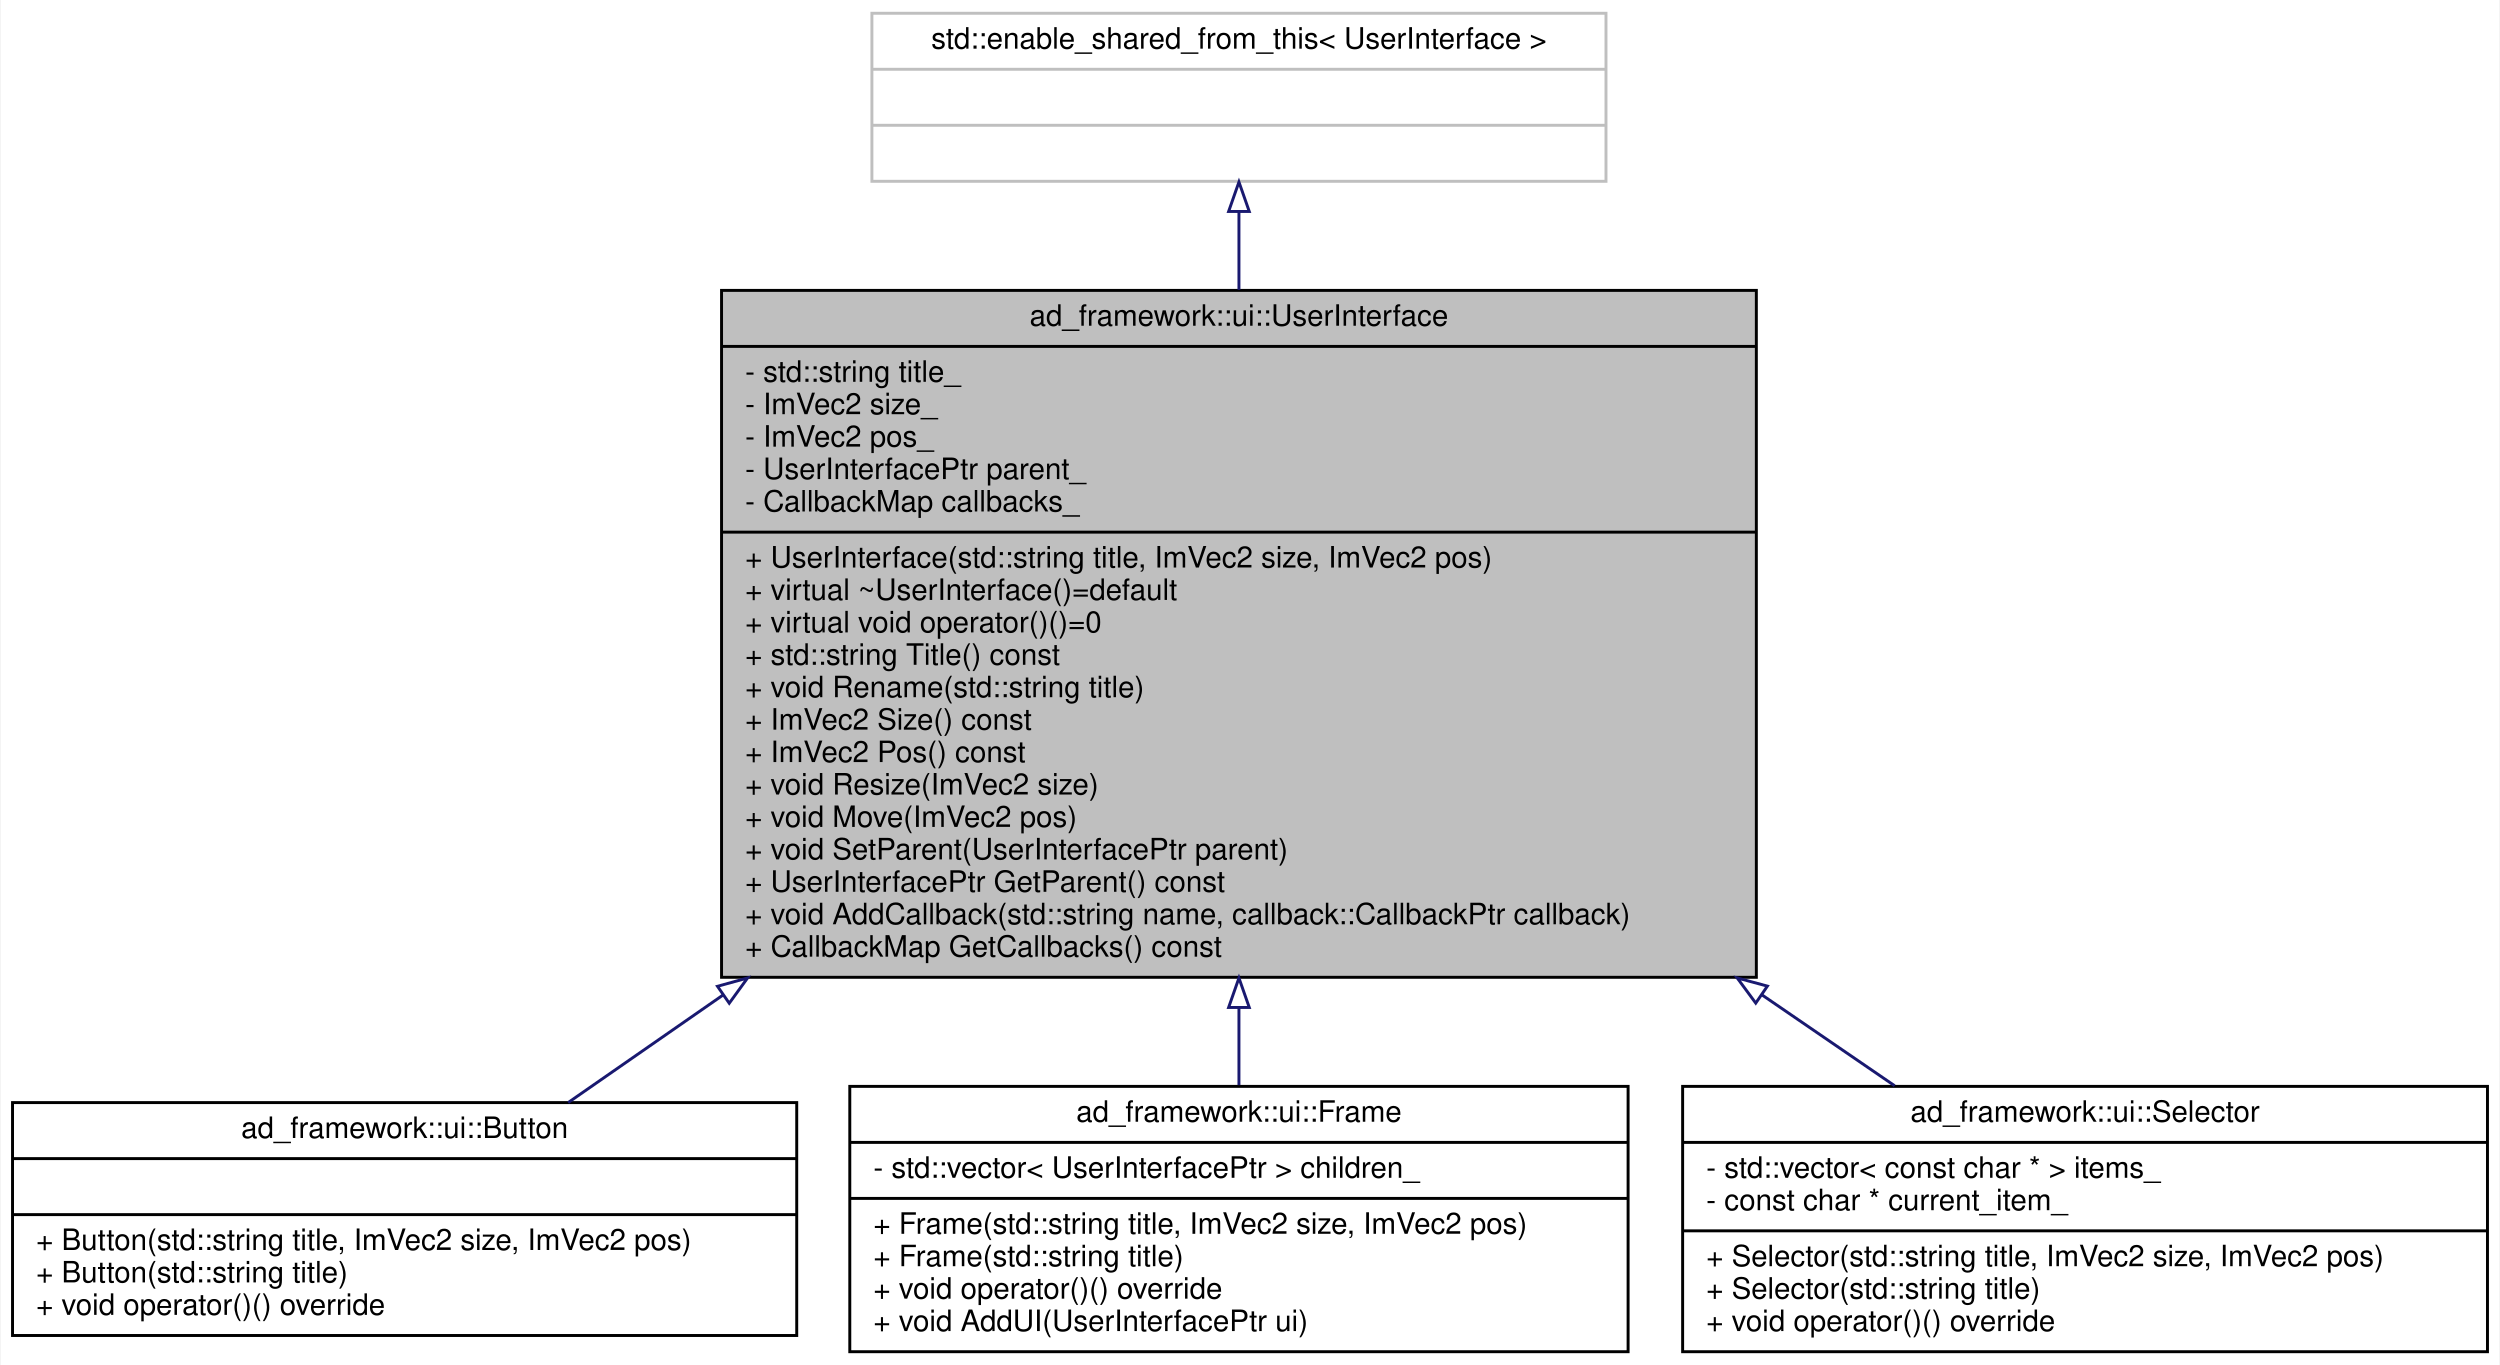
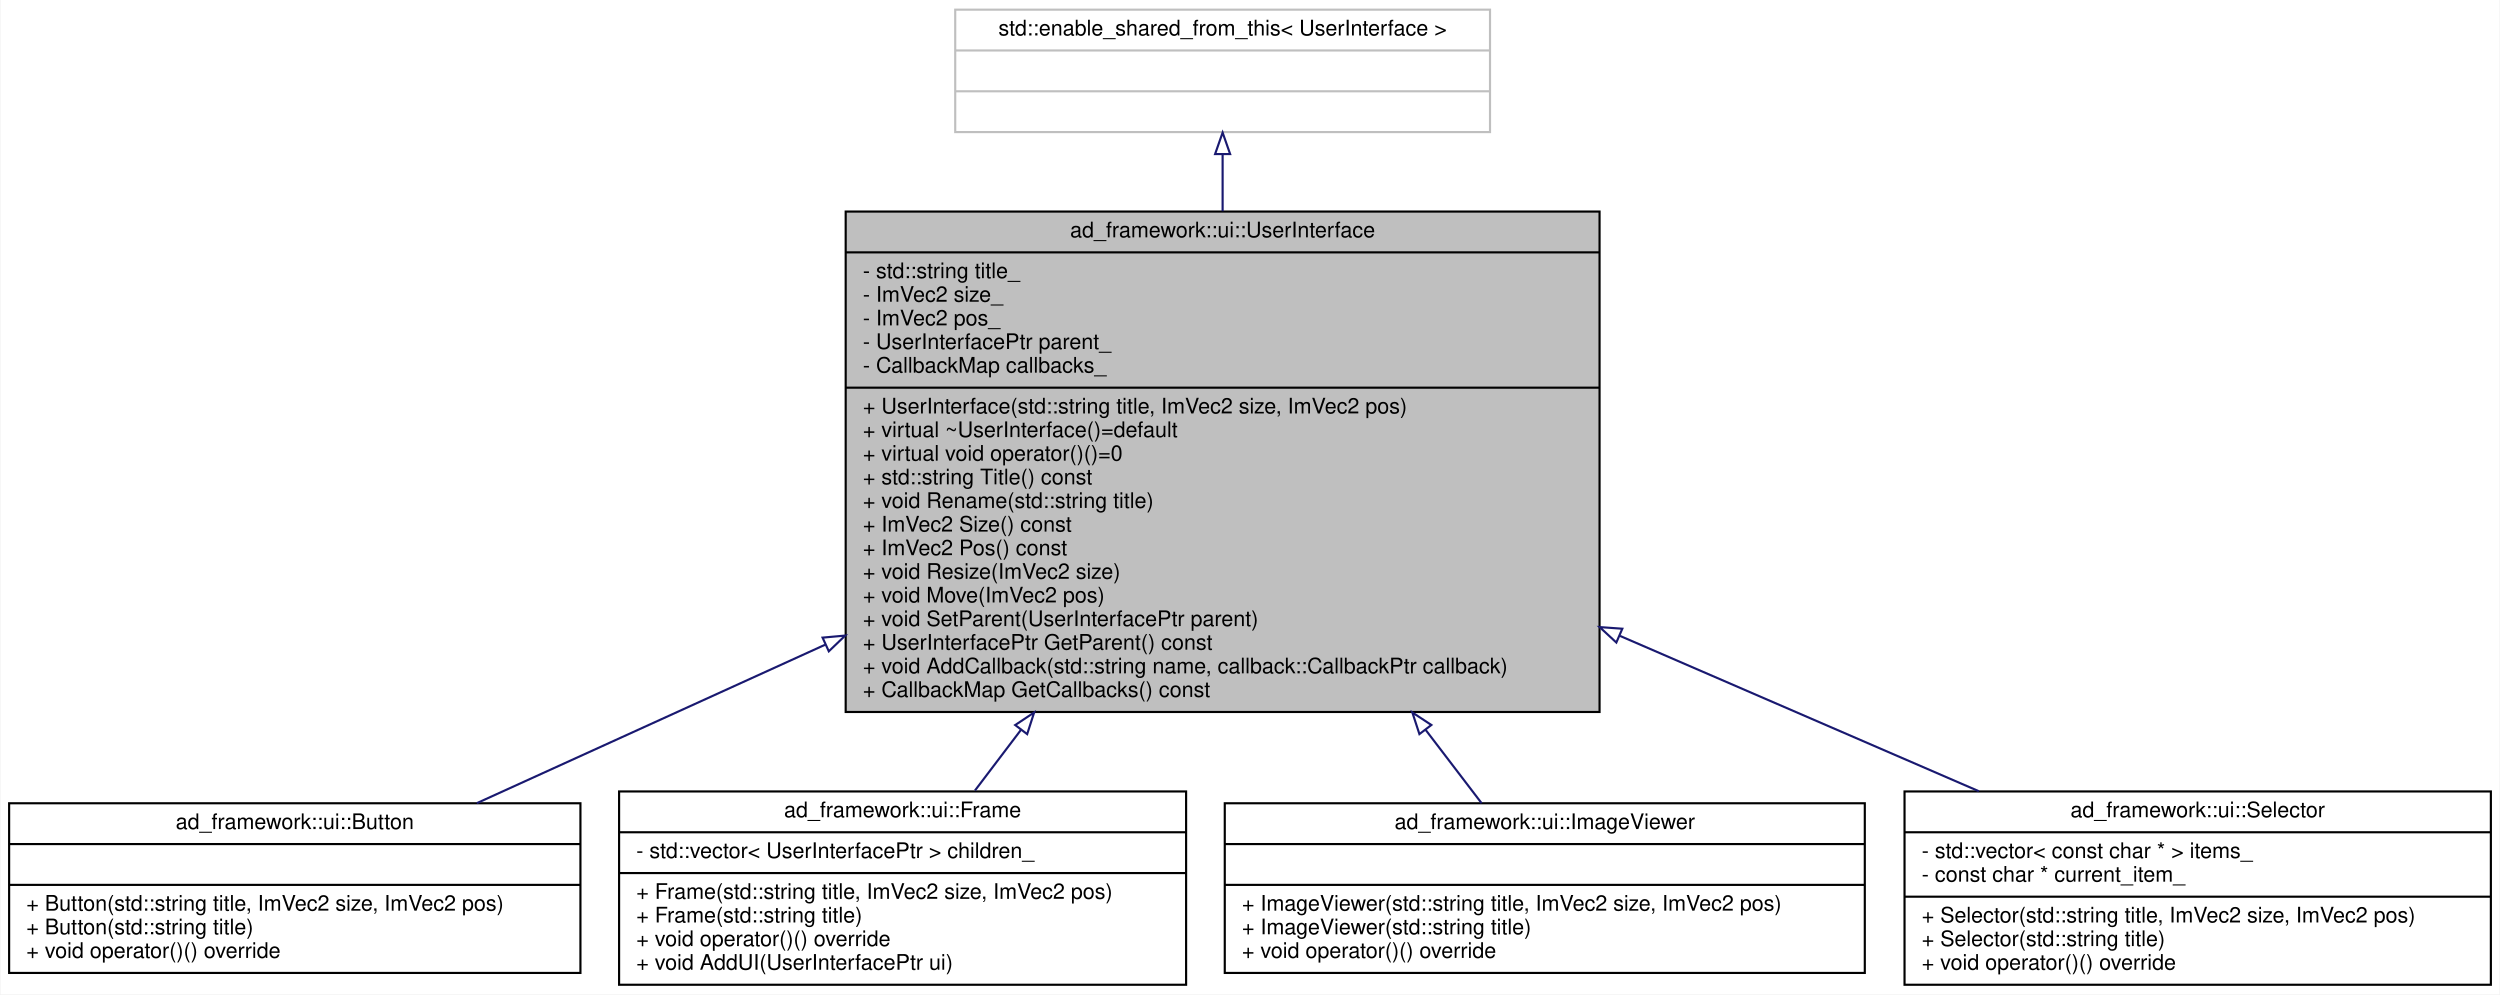
- <svg xmlns="http://www.w3.org/2000/svg" xmlns:xlink="http://www.w3.org/1999/xlink" width="848pt" height="463pt" viewBox="0.00 0.00 847.50 463.00">
+ <svg xmlns="http://www.w3.org/2000/svg" xmlns:xlink="http://www.w3.org/1999/xlink" width="1164pt" height="463pt" viewBox="0.00 0.00 1163.50 463.00">
  <g id="graph0" class="graph" transform="scale(1 1) rotate(0) translate(4 459)">
-     <polygon fill="white" stroke="transparent" points="-4,4 -4,-459 843.5,-459 843.5,4 -4,4" />
+     <polygon fill="white" stroke="transparent" points="-4,4 -4,-459 1159.5,-459 1159.5,4 -4,4" />
    <g id="node1" class="node">
      <g id="a_node1">
        <a xlink:title=" ">
-           <polygon fill="#bfbfbf" stroke="black" points="240.5,-127.5 240.5,-360.5 591.5,-360.5 591.5,-127.5 240.5,-127.5" />
-           <text text-anchor="middle" x="416" y="-348.5" font-family="Helvetica,sans-Serif" font-size="10.00">ad_framework::ui::UserInterface</text>
-           <polyline fill="none" stroke="black" points="240.5,-341.5 591.5,-341.5 " />
-           <text text-anchor="start" x="248.5" y="-329.5" font-family="Helvetica,sans-Serif" font-size="10.00">- std::string title_</text>
-           <text text-anchor="start" x="248.5" y="-318.5" font-family="Helvetica,sans-Serif" font-size="10.00">- ImVec2 size_</text>
-           <text text-anchor="start" x="248.5" y="-307.5" font-family="Helvetica,sans-Serif" font-size="10.00">- ImVec2 pos_</text>
-           <text text-anchor="start" x="248.5" y="-296.5" font-family="Helvetica,sans-Serif" font-size="10.00">- UserInterfacePtr parent_</text>
-           <text text-anchor="start" x="248.5" y="-285.5" font-family="Helvetica,sans-Serif" font-size="10.00">- CallbackMap callbacks_</text>
-           <polyline fill="none" stroke="black" points="240.5,-278.5 591.5,-278.5 " />
-           <text text-anchor="start" x="248.5" y="-266.5" font-family="Helvetica,sans-Serif" font-size="10.00">+ UserInterface(std::string title, ImVec2 size, ImVec2 pos)</text>
-           <text text-anchor="start" x="248.5" y="-255.5" font-family="Helvetica,sans-Serif" font-size="10.00">+ virtual ~UserInterface()=default</text>
-           <text text-anchor="start" x="248.5" y="-244.5" font-family="Helvetica,sans-Serif" font-size="10.00">+ virtual void operator()()=0</text>
-           <text text-anchor="start" x="248.5" y="-233.5" font-family="Helvetica,sans-Serif" font-size="10.00">+ std::string Title() const</text>
-           <text text-anchor="start" x="248.5" y="-222.5" font-family="Helvetica,sans-Serif" font-size="10.00">+ void Rename(std::string title)</text>
-           <text text-anchor="start" x="248.5" y="-211.5" font-family="Helvetica,sans-Serif" font-size="10.00">+ ImVec2 Size() const</text>
-           <text text-anchor="start" x="248.5" y="-200.5" font-family="Helvetica,sans-Serif" font-size="10.00">+ ImVec2 Pos() const</text>
-           <text text-anchor="start" x="248.5" y="-189.5" font-family="Helvetica,sans-Serif" font-size="10.00">+ void Resize(ImVec2 size)</text>
-           <text text-anchor="start" x="248.5" y="-178.5" font-family="Helvetica,sans-Serif" font-size="10.00">+ void Move(ImVec2 pos)</text>
-           <text text-anchor="start" x="248.5" y="-167.5" font-family="Helvetica,sans-Serif" font-size="10.00">+ void SetParent(UserInterfacePtr parent)</text>
-           <text text-anchor="start" x="248.5" y="-156.5" font-family="Helvetica,sans-Serif" font-size="10.00">+ UserInterfacePtr GetParent() const</text>
-           <text text-anchor="start" x="248.5" y="-145.5" font-family="Helvetica,sans-Serif" font-size="10.00">+ void AddCallback(std::string name, callback::CallbackPtr callback)</text>
-           <text text-anchor="start" x="248.5" y="-134.5" font-family="Helvetica,sans-Serif" font-size="10.00">+ CallbackMap GetCallbacks() const</text>
+           <polygon fill="#bfbfbf" stroke="black" points="389.5,-127.5 389.5,-360.5 740.5,-360.5 740.5,-127.5 389.5,-127.5" />
+           <text text-anchor="middle" x="565" y="-348.5" font-family="Helvetica,sans-Serif" font-size="10.00">ad_framework::ui::UserInterface</text>
+           <polyline fill="none" stroke="black" points="389.5,-341.5 740.5,-341.5 " />
+           <text text-anchor="start" x="397.5" y="-329.5" font-family="Helvetica,sans-Serif" font-size="10.00">- std::string title_</text>
+           <text text-anchor="start" x="397.5" y="-318.5" font-family="Helvetica,sans-Serif" font-size="10.00">- ImVec2 size_</text>
+           <text text-anchor="start" x="397.5" y="-307.5" font-family="Helvetica,sans-Serif" font-size="10.00">- ImVec2 pos_</text>
+           <text text-anchor="start" x="397.5" y="-296.5" font-family="Helvetica,sans-Serif" font-size="10.00">- UserInterfacePtr parent_</text>
+           <text text-anchor="start" x="397.5" y="-285.5" font-family="Helvetica,sans-Serif" font-size="10.00">- CallbackMap callbacks_</text>
+           <polyline fill="none" stroke="black" points="389.5,-278.5 740.5,-278.5 " />
+           <text text-anchor="start" x="397.5" y="-266.5" font-family="Helvetica,sans-Serif" font-size="10.00">+ UserInterface(std::string title, ImVec2 size, ImVec2 pos)</text>
+           <text text-anchor="start" x="397.5" y="-255.5" font-family="Helvetica,sans-Serif" font-size="10.00">+ virtual ~UserInterface()=default</text>
+           <text text-anchor="start" x="397.5" y="-244.5" font-family="Helvetica,sans-Serif" font-size="10.00">+ virtual void operator()()=0</text>
+           <text text-anchor="start" x="397.5" y="-233.5" font-family="Helvetica,sans-Serif" font-size="10.00">+ std::string Title() const</text>
+           <text text-anchor="start" x="397.5" y="-222.5" font-family="Helvetica,sans-Serif" font-size="10.00">+ void Rename(std::string title)</text>
+           <text text-anchor="start" x="397.5" y="-211.5" font-family="Helvetica,sans-Serif" font-size="10.00">+ ImVec2 Size() const</text>
+           <text text-anchor="start" x="397.5" y="-200.5" font-family="Helvetica,sans-Serif" font-size="10.00">+ ImVec2 Pos() const</text>
+           <text text-anchor="start" x="397.5" y="-189.5" font-family="Helvetica,sans-Serif" font-size="10.00">+ void Resize(ImVec2 size)</text>
+           <text text-anchor="start" x="397.5" y="-178.5" font-family="Helvetica,sans-Serif" font-size="10.00">+ void Move(ImVec2 pos)</text>
+           <text text-anchor="start" x="397.5" y="-167.5" font-family="Helvetica,sans-Serif" font-size="10.00">+ void SetParent(UserInterfacePtr parent)</text>
+           <text text-anchor="start" x="397.5" y="-156.5" font-family="Helvetica,sans-Serif" font-size="10.00">+ UserInterfacePtr GetParent() const</text>
+           <text text-anchor="start" x="397.5" y="-145.5" font-family="Helvetica,sans-Serif" font-size="10.00">+ void AddCallback(std::string name, callback::CallbackPtr callback)</text>
+           <text text-anchor="start" x="397.5" y="-134.5" font-family="Helvetica,sans-Serif" font-size="10.00">+ CallbackMap GetCallbacks() const</text>
        </a>
      </g>
    </g>
    <g id="node3" class="node">
      <g id="a_node3">
        <a xlink:href="classad__framework_1_1ui_1_1Button.html" target="_top" xlink:title=" ">
          <polygon fill="white" stroke="black" points="0,-6 0,-85 266,-85 266,-6 0,-6" />
          <text text-anchor="middle" x="133" y="-73" font-family="Helvetica,sans-Serif" font-size="10.00">ad_framework::ui::Button</text>
          <polyline fill="none" stroke="black" points="0,-66 266,-66 " />
          <text text-anchor="middle" x="133" y="-54" font-family="Helvetica,sans-Serif" font-size="10.00"> </text>
          <polyline fill="none" stroke="black" points="0,-47 266,-47 " />
          <text text-anchor="start" x="8" y="-35" font-family="Helvetica,sans-Serif" font-size="10.00">+ Button(std::string title, ImVec2 size, ImVec2 pos)</text>
          <text text-anchor="start" x="8" y="-24" font-family="Helvetica,sans-Serif" font-size="10.00">+ Button(std::string title)</text>
          <text text-anchor="start" x="8" y="-13" font-family="Helvetica,sans-Serif" font-size="10.00">+ void operator()() override</text>
        </a>
      </g>
    </g>
    <g id="edge2" class="edge">
-       <path fill="none" stroke="midnightblue" d="M240.93,-121.44C222.13,-108.38 204.16,-95.91 188.47,-85.01" />
-       <polygon fill="none" stroke="midnightblue" points="239.12,-124.45 249.33,-127.27 243.11,-118.7 239.12,-124.45" />
+       <path fill="none" stroke="midnightblue" d="M379.89,-158.8C323.43,-133.12 264.09,-106.13 217.74,-85.04" />
+       <polygon fill="none" stroke="midnightblue" points="378.74,-162.12 389.29,-163.08 381.64,-155.75 378.74,-162.12" />
    </g>
    <g id="node4" class="node">
      <g id="a_node4">
        <a xlink:href="classad__framework_1_1ui_1_1Frame.html" target="_top" xlink:title=" ">
          <polygon fill="white" stroke="black" points="284,-0.5 284,-90.5 548,-90.5 548,-0.5 284,-0.5" />
          <text text-anchor="middle" x="416" y="-78.5" font-family="Helvetica,sans-Serif" font-size="10.00">ad_framework::ui::Frame</text>
          <polyline fill="none" stroke="black" points="284,-71.5 548,-71.5 " />
          <text text-anchor="start" x="292" y="-59.5" font-family="Helvetica,sans-Serif" font-size="10.00">- std::vector&lt; UserInterfacePtr &gt; children_</text>
          <polyline fill="none" stroke="black" points="284,-52.5 548,-52.5 " />
          <text text-anchor="start" x="292" y="-40.5" font-family="Helvetica,sans-Serif" font-size="10.00">+ Frame(std::string title, ImVec2 size, ImVec2 pos)</text>
          <text text-anchor="start" x="292" y="-29.5" font-family="Helvetica,sans-Serif" font-size="10.00">+ Frame(std::string title)</text>
          <text text-anchor="start" x="292" y="-18.5" font-family="Helvetica,sans-Serif" font-size="10.00">+ void operator()() override</text>
          <text text-anchor="start" x="292" y="-7.5" font-family="Helvetica,sans-Serif" font-size="10.00">+ void AddUI(UserInterfacePtr ui)</text>
        </a>
      </g>
    </g>
    <g id="edge3" class="edge">
-       <path fill="none" stroke="midnightblue" d="M416,-117.15C416,-107.94 416,-99.08 416,-90.93" />
-       <polygon fill="none" stroke="midnightblue" points="412.5,-117.27 416,-127.27 419.5,-117.27 412.5,-117.27" />
+       <path fill="none" stroke="midnightblue" d="M471.14,-119.22C463.59,-109.26 456.33,-99.68 449.69,-90.93" />
+       <polygon fill="none" stroke="midnightblue" points="468.42,-121.42 477.25,-127.27 474,-117.19 468.42,-121.42" />
    </g>
    <g id="node5" class="node">
      <g id="a_node5">
-         <a xlink:href="classad__framework_1_1ui_1_1Selector.html" target="_top" xlink:title=" ">
-           <polygon fill="white" stroke="black" points="566.5,-0.5 566.5,-90.5 839.5,-90.5 839.5,-0.5 566.5,-0.5" />
-           <text text-anchor="middle" x="703" y="-78.5" font-family="Helvetica,sans-Serif" font-size="10.00">ad_framework::ui::Selector</text>
-           <polyline fill="none" stroke="black" points="566.5,-71.5 839.5,-71.5 " />
-           <text text-anchor="start" x="574.5" y="-59.5" font-family="Helvetica,sans-Serif" font-size="10.00">- std::vector&lt; const char * &gt; items_</text>
-           <text text-anchor="start" x="574.5" y="-48.5" font-family="Helvetica,sans-Serif" font-size="10.00">- const char * current_item_</text>
-           <polyline fill="none" stroke="black" points="566.5,-41.5 839.5,-41.5 " />
-           <text text-anchor="start" x="574.5" y="-29.5" font-family="Helvetica,sans-Serif" font-size="10.00">+ Selector(std::string title, ImVec2 size, ImVec2 pos)</text>
-           <text text-anchor="start" x="574.5" y="-18.5" font-family="Helvetica,sans-Serif" font-size="10.00">+ Selector(std::string title)</text>
-           <text text-anchor="start" x="574.5" y="-7.5" font-family="Helvetica,sans-Serif" font-size="10.00">+ void operator()() override</text>
+         <a xlink:href="classad__framework_1_1ui_1_1ImageViewer.html" target="_top" xlink:title=" ">
+           <polygon fill="white" stroke="black" points="566,-6 566,-85 864,-85 864,-6 566,-6" />
+           <text text-anchor="middle" x="715" y="-73" font-family="Helvetica,sans-Serif" font-size="10.00">ad_framework::ui::ImageViewer</text>
+           <polyline fill="none" stroke="black" points="566,-66 864,-66 " />
+           <text text-anchor="middle" x="715" y="-54" font-family="Helvetica,sans-Serif" font-size="10.00"> </text>
+           <polyline fill="none" stroke="black" points="566,-47 864,-47 " />
+           <text text-anchor="start" x="574" y="-35" font-family="Helvetica,sans-Serif" font-size="10.00">+ ImageViewer(std::string title, ImVec2 size, ImVec2 pos)</text>
+           <text text-anchor="start" x="574" y="-24" font-family="Helvetica,sans-Serif" font-size="10.00">+ ImageViewer(std::string title)</text>
+           <text text-anchor="start" x="574" y="-13" font-family="Helvetica,sans-Serif" font-size="10.00">+ void operator()() override</text>
        </a>
      </g>
    </g>
    <g id="edge4" class="edge">
-       <path fill="none" stroke="midnightblue" d="M593.38,-121.55C609.26,-110.68 624.56,-100.21 638.42,-90.71" />
-       <polygon fill="none" stroke="midnightblue" points="591.3,-118.74 585.02,-127.27 595.25,-124.51 591.3,-118.74" />
+       <path fill="none" stroke="midnightblue" d="M659.53,-119.16C668.87,-106.94 677.77,-95.27 685.6,-85.01" />
+       <polygon fill="none" stroke="midnightblue" points="656.63,-117.2 653.34,-127.27 662.19,-121.45 656.63,-117.2" />
+     </g>
+     <g id="node6" class="node">
+       <g id="a_node6">
+         <a xlink:href="classad__framework_1_1ui_1_1Selector.html" target="_top" xlink:title=" ">
+           <polygon fill="white" stroke="black" points="882.5,-0.5 882.5,-90.5 1155.5,-90.5 1155.5,-0.5 882.5,-0.5" />
+           <text text-anchor="middle" x="1019" y="-78.5" font-family="Helvetica,sans-Serif" font-size="10.00">ad_framework::ui::Selector</text>
+           <polyline fill="none" stroke="black" points="882.5,-71.5 1155.5,-71.5 " />
+           <text text-anchor="start" x="890.5" y="-59.5" font-family="Helvetica,sans-Serif" font-size="10.00">- std::vector&lt; const char * &gt; items_</text>
+           <text text-anchor="start" x="890.5" y="-48.5" font-family="Helvetica,sans-Serif" font-size="10.00">- const char * current_item_</text>
+           <polyline fill="none" stroke="black" points="882.5,-41.5 1155.5,-41.5 " />
+           <text text-anchor="start" x="890.5" y="-29.5" font-family="Helvetica,sans-Serif" font-size="10.00">+ Selector(std::string title, ImVec2 size, ImVec2 pos)</text>
+           <text text-anchor="start" x="890.5" y="-18.5" font-family="Helvetica,sans-Serif" font-size="10.00">+ Selector(std::string title)</text>
+           <text text-anchor="start" x="890.5" y="-7.5" font-family="Helvetica,sans-Serif" font-size="10.00">+ void operator()() override</text>
+         </a>
+       </g>
+     </g>
+     <g id="edge5" class="edge">
+       <path fill="none" stroke="midnightblue" d="M750.02,-162.92C807.09,-138.22 867.82,-111.93 917.11,-90.6" />
+       <polygon fill="none" stroke="midnightblue" points="748.32,-159.84 740.53,-167.03 751.1,-166.27 748.32,-159.84" />
    </g>
    <g id="node2" class="node">
      <g id="a_node2">
        <a xlink:title=" ">
-           <polygon fill="white" stroke="#bfbfbf" points="291.5,-397.5 291.5,-454.5 540.5,-454.5 540.5,-397.5 291.5,-397.5" />
-           <text text-anchor="middle" x="416" y="-442.5" font-family="Helvetica,sans-Serif" font-size="10.00">std::enable_shared_from_this&lt; UserInterface &gt;</text>
-           <polyline fill="none" stroke="#bfbfbf" points="291.5,-435.5 540.5,-435.5 " />
-           <text text-anchor="middle" x="416" y="-423.5" font-family="Helvetica,sans-Serif" font-size="10.00"> </text>
-           <polyline fill="none" stroke="#bfbfbf" points="291.5,-416.5 540.5,-416.5 " />
-           <text text-anchor="middle" x="416" y="-404.5" font-family="Helvetica,sans-Serif" font-size="10.00"> </text>
+           <polygon fill="white" stroke="#bfbfbf" points="440.5,-397.5 440.5,-454.5 689.5,-454.5 689.5,-397.5 440.5,-397.5" />
+           <text text-anchor="middle" x="565" y="-442.5" font-family="Helvetica,sans-Serif" font-size="10.00">std::enable_shared_from_this&lt; UserInterface &gt;</text>
+           <polyline fill="none" stroke="#bfbfbf" points="440.5,-435.5 689.5,-435.5 " />
+           <text text-anchor="middle" x="565" y="-423.5" font-family="Helvetica,sans-Serif" font-size="10.00"> </text>
+           <polyline fill="none" stroke="#bfbfbf" points="440.5,-416.5 689.5,-416.5 " />
+           <text text-anchor="middle" x="565" y="-404.5" font-family="Helvetica,sans-Serif" font-size="10.00"> </text>
        </a>
      </g>
    </g>
    <g id="edge1" class="edge">
-       <path fill="none" stroke="midnightblue" d="M416,-387.14C416,-379.03 416,-370.05 416,-360.67" />
-       <polygon fill="none" stroke="midnightblue" points="412.5,-387.27 416,-397.27 419.5,-387.27 412.5,-387.27" />
+       <path fill="none" stroke="midnightblue" d="M565,-387.14C565,-379.03 565,-370.05 565,-360.67" />
+       <polygon fill="none" stroke="midnightblue" points="561.5,-387.27 565,-397.27 568.5,-387.27 561.5,-387.27" />
    </g>
  </g>
</svg>
